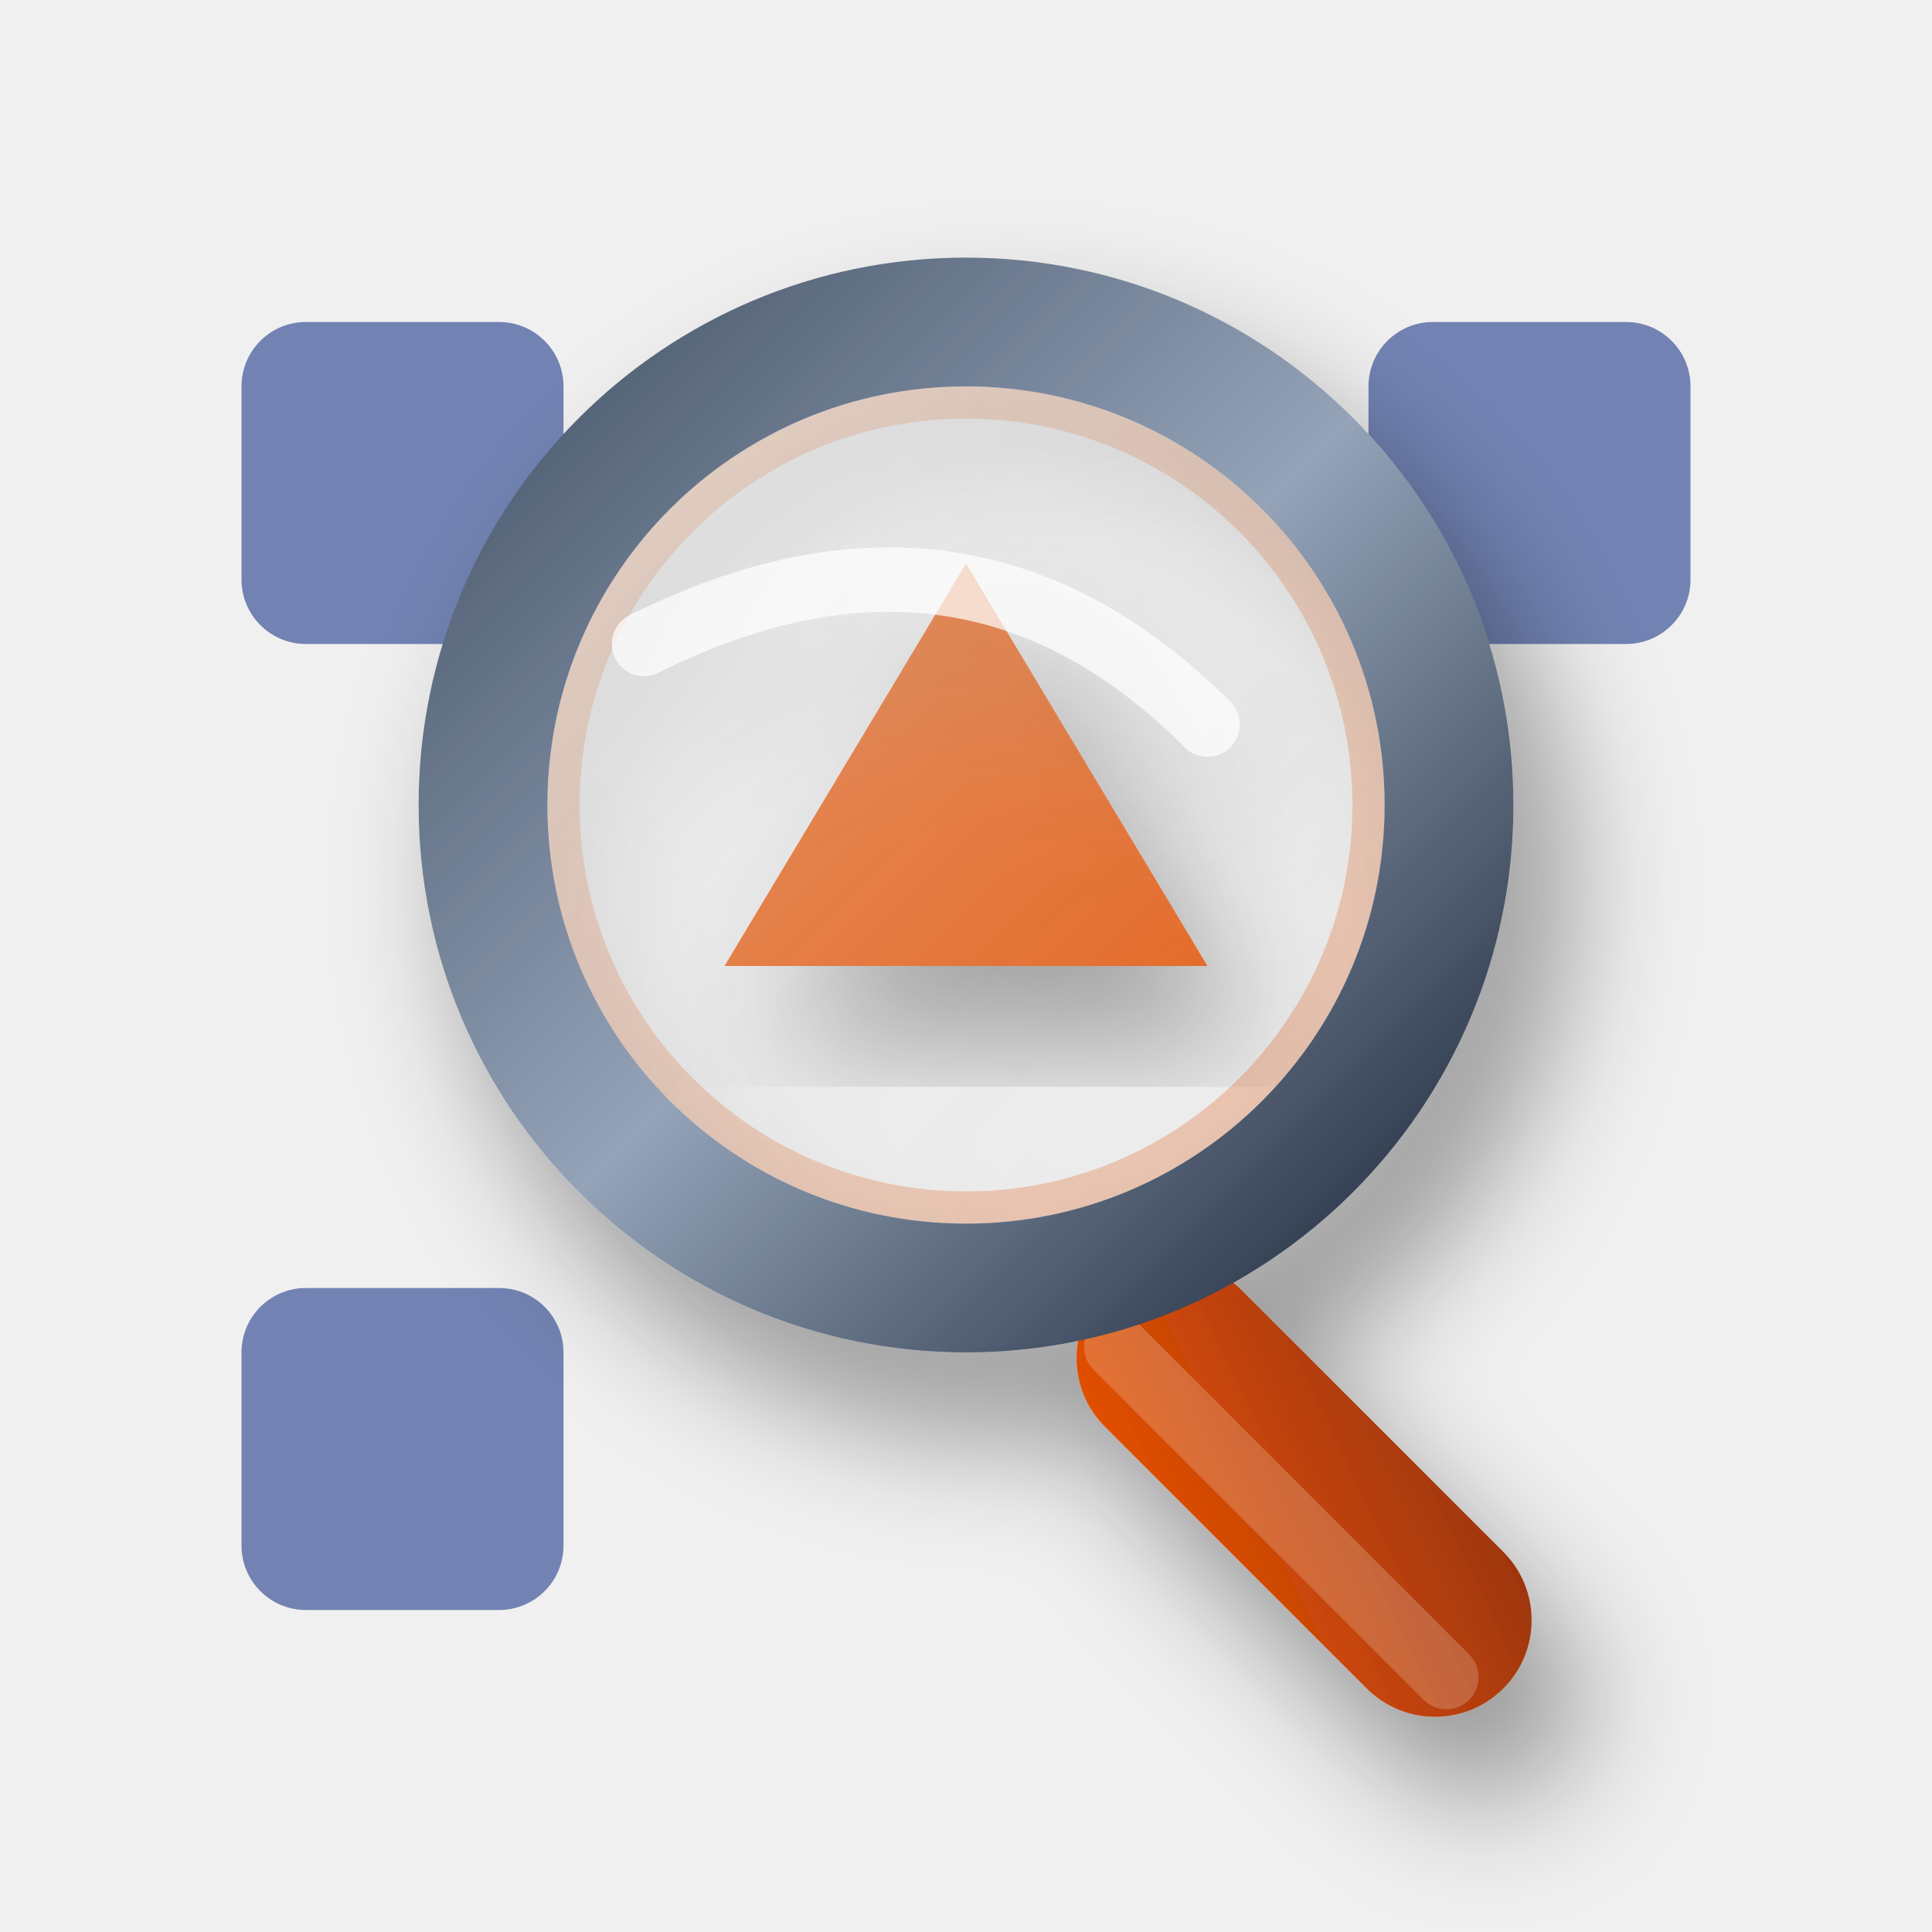
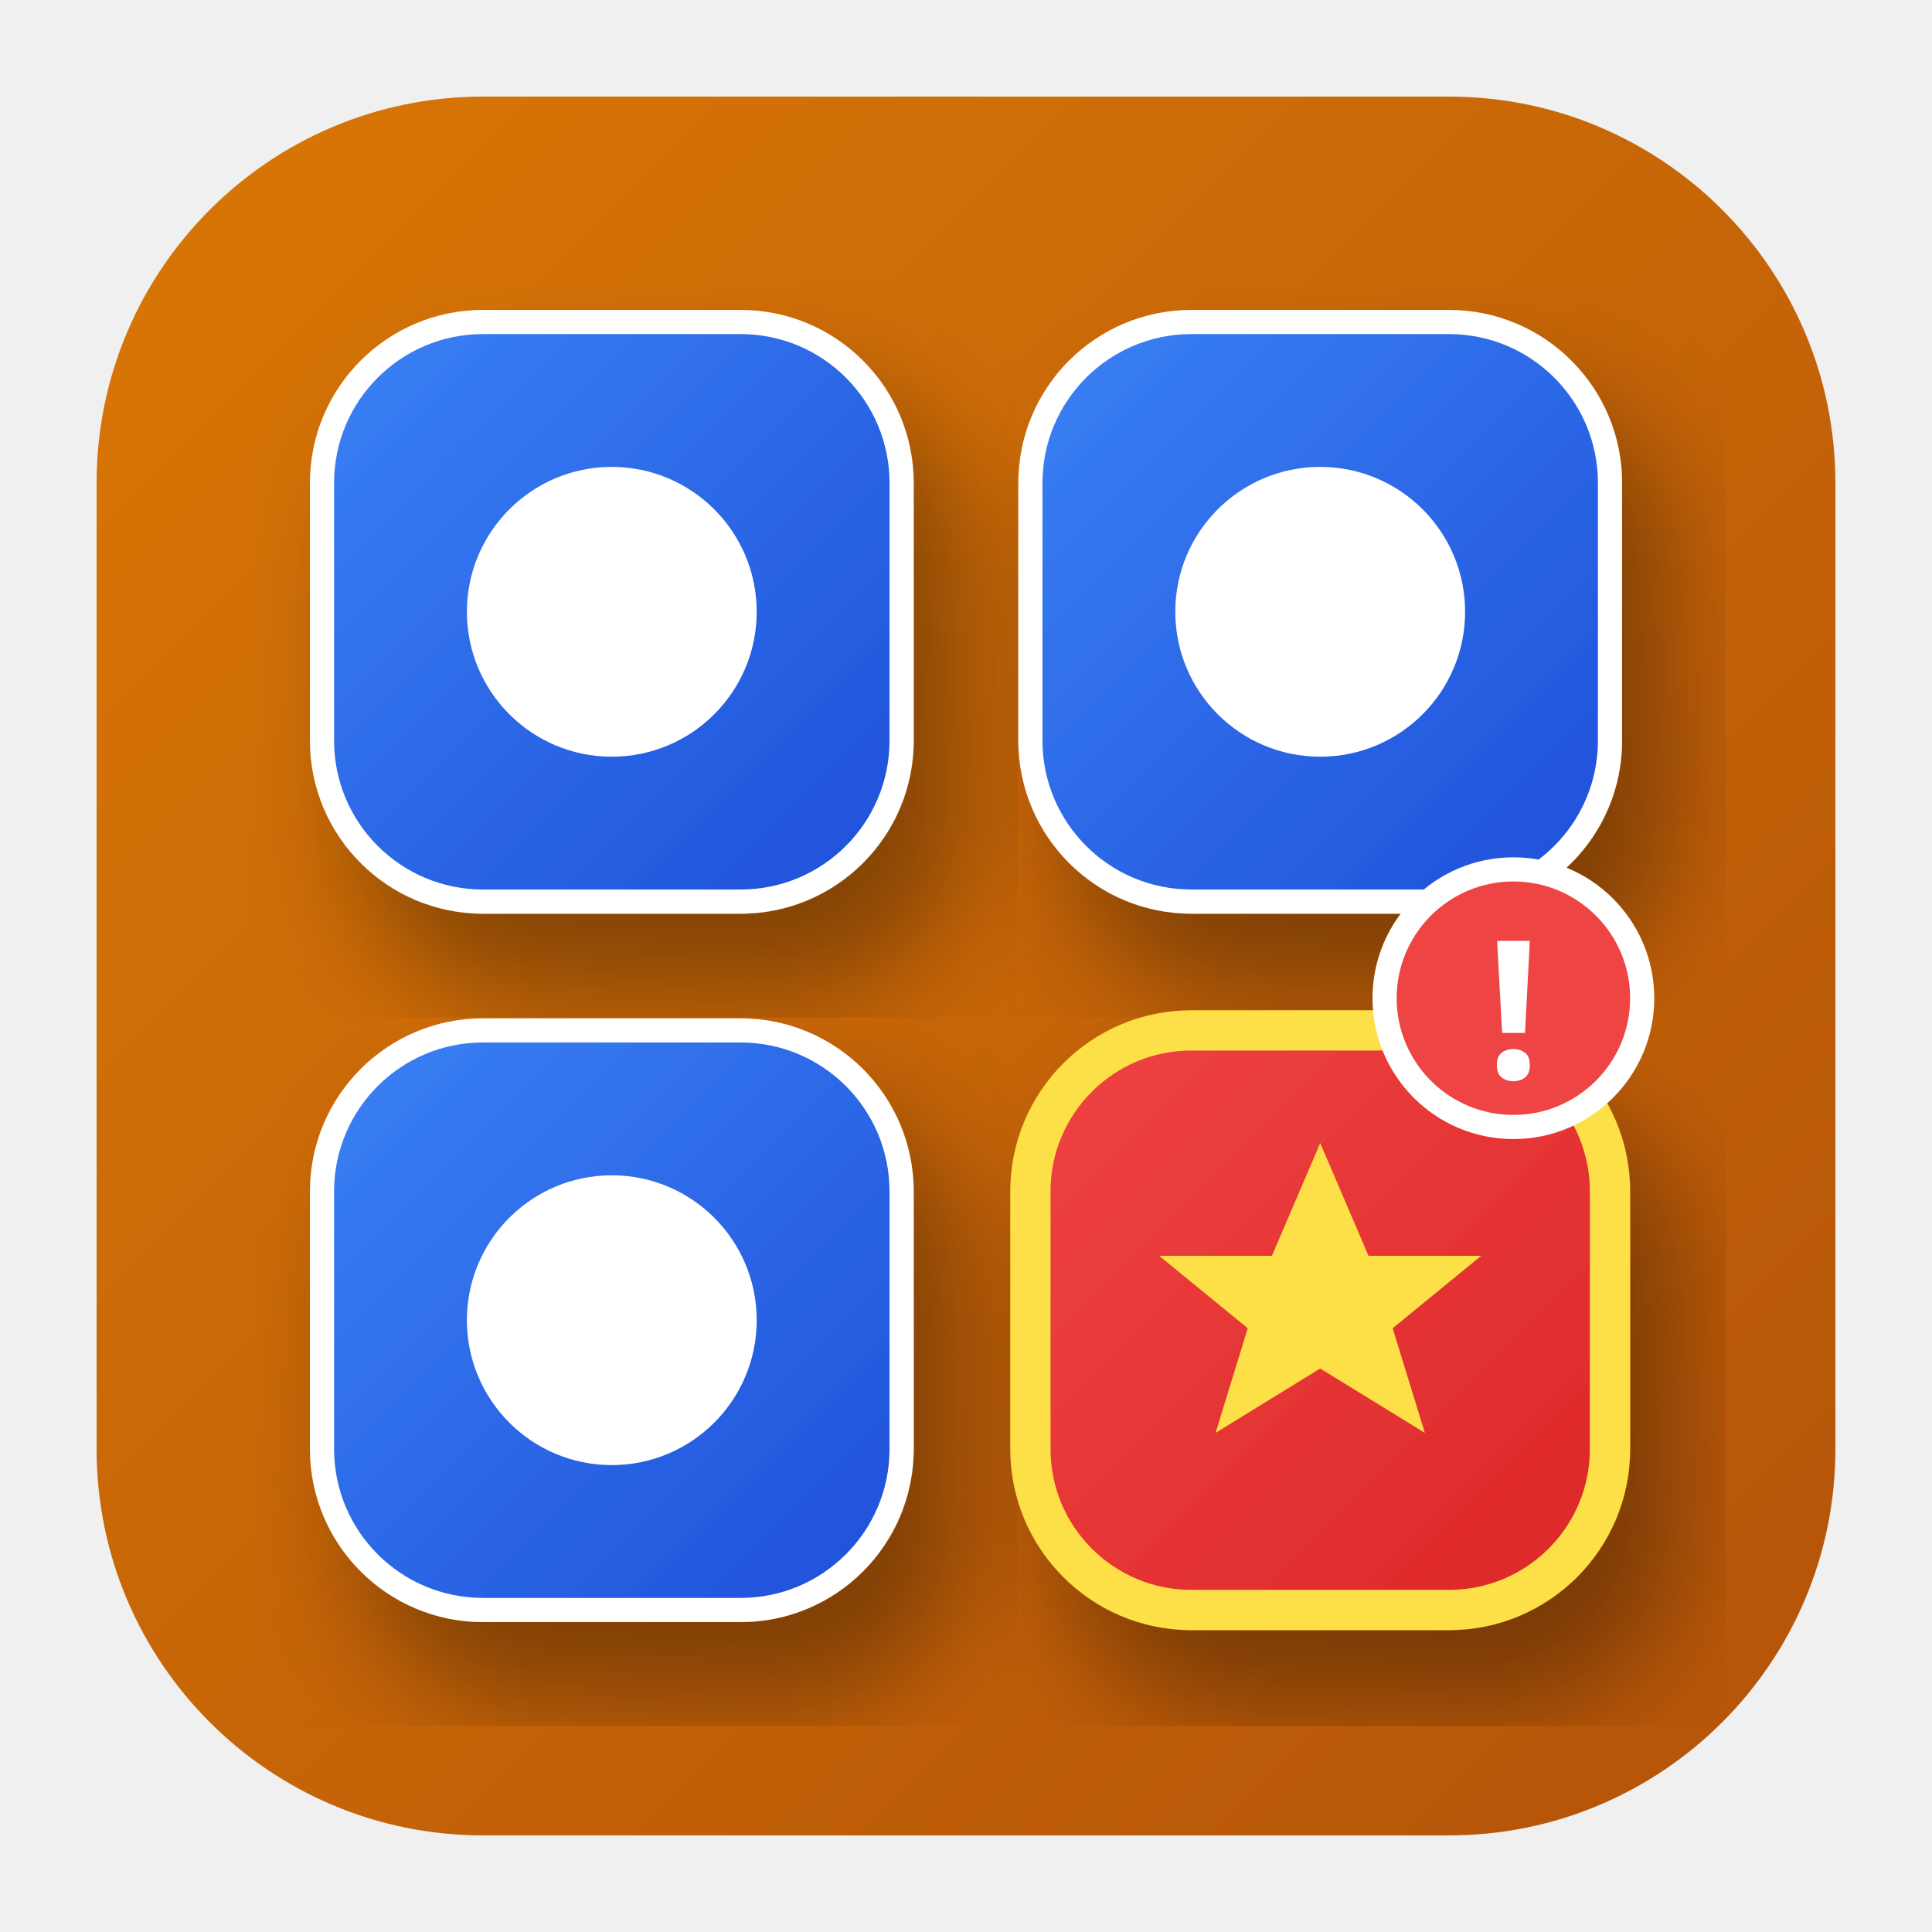
<svg xmlns="http://www.w3.org/2000/svg" viewBox="0 0 120 120" width="100%" height="100%">
  <defs>
-     <filter id="drop-shadow" x="-30%" y="-30%" width="160%" height="160%">
-       <feDropShadow dx="3" dy="5" stdDeviation="4" flood-color="#000000" flood-opacity="0.4" />
+     <linearGradient id="intrusoBgGrad" x1="0%" y1="0%" x2="100%" y2="100%">
+       <stop offset="0%" stop-color="#D97706" />
+       <stop offset="100%" stop-color="#B45309" />
+     </linearGradient>
+     <linearGradient id="intrusoBlueTile" x1="0%" y1="0%" x2="100%" y2="100%">
+       <stop offset="0%" stop-color="#3B82F6" />
+       <stop offset="100%" stop-color="#1D4ED8" />
+     </linearGradient>
+     <linearGradient id="intrusoRedTile" x1="0%" y1="0%" x2="100%" y2="100%">
+       <stop offset="0%" stop-color="#EF4444" />
+       <stop offset="100%" stop-color="#DC2626" />
+     </linearGradient>
+     <filter id="intrusoShadow" x="-20%" y="-20%" width="140%" height="140%">
+       <feDropShadow dx="3" dy="5" stdDeviation="3.5" flood-color="#000000" flood-opacity="0.35" />
    </filter>
-     <linearGradient id="lensGrad" x1="0%" y1="0%" x2="100%" y2="100%">
-       <stop offset="0%" stop-color="#FFFFFF" stop-opacity="0.4" />
-       <stop offset="100%" stop-color="#FFFFFF" stop-opacity="0.05" />
-     </linearGradient>
-     <linearGradient id="frameGrad" x1="0%" y1="0%" x2="100%" y2="100%">
-       <stop offset="0%" stop-color="#475569" />
-       <stop offset="50%" stop-color="#94A3B8" />
-       <stop offset="100%" stop-color="#1E293B" />
-     </linearGradient>
-     <linearGradient id="handleGrad" x1="0%" y1="0%" x2="100%" y2="100%">
-       <stop offset="0%" stop-color="#E65100" />
-       <stop offset="100%" stop-color="#9A3412" />
-     </linearGradient>
  </defs>
-   <rect x="15" y="20" width="20" height="20" rx="4" fill="#1E3A8A" opacity="0.6" />
-   <rect x="85" y="20" width="20" height="20" rx="4" fill="#1E3A8A" opacity="0.6" />
-   <rect x="15" y="80" width="20" height="20" rx="4" fill="#1E3A8A" opacity="0.6" />
-   <g transform="translate(60, 50)">
-     <circle cx="0" cy="0" r="25" fill="none" stroke="#E65100" stroke-width="2" opacity="0.3">
-       <animate attributeName="r" values="0;25" dur="2s" repeatCount="indefinite" />
-       <animate attributeName="opacity" values="0.8;0" dur="2s" repeatCount="indefinite" />
-     </circle>
-     <path d="M0,-15 L15,10 L-15,10 Z" fill="#E65100" filter="url(#drop-shadow)" />
+   <rect x="6" y="6" width="108" height="108" rx="24" fill="url(#intrusoBgGrad)" />
+   <g transform="translate(20, 20)" filter="url(#intrusoShadow)">
+     <rect x="0" y="0" width="36" height="36" rx="10" fill="url(#intrusoBlueTile)" stroke="#FFFFFF" stroke-width="1.5" />
+     <circle cx="18" cy="18" r="9" fill="#FFFFFF" />
  </g>
-   <g transform="translate(10, 10)" filter="url(#drop-shadow)">
-     <rect x="65" y="65" width="12" height="35" rx="6" fill="url(#handleGrad)" transform="rotate(-45 71 82.5)" />
-     <rect x="67" y="66" width="4" height="33" rx="2" fill="#FFFFFF" opacity="0.2" transform="rotate(-45 71 82.5)" />
-     <circle cx="50" cy="40" r="30" fill="none" stroke="url(#frameGrad)" stroke-width="8" />
-     <circle cx="50" cy="40" r="26" fill="url(#lensGrad)" />
-     <path d="M30,30 Q50,20 65,35" fill="none" stroke="#FFFFFF" stroke-width="4" stroke-linecap="round" opacity="0.7" />
+   <g transform="translate(64, 20)" filter="url(#intrusoShadow)">
+     <rect x="0" y="0" width="36" height="36" rx="10" fill="url(#intrusoBlueTile)" stroke="#FFFFFF" stroke-width="1.5" />
+     <circle cx="18" cy="18" r="9" fill="#FFFFFF" />
  </g>
+   <g transform="translate(20, 64)" filter="url(#intrusoShadow)">
+     <rect x="0" y="0" width="36" height="36" rx="10" fill="url(#intrusoBlueTile)" stroke="#FFFFFF" stroke-width="1.5" />
+     <circle cx="18" cy="18" r="9" fill="#FFFFFF" />
+   </g>
+   <g transform="translate(64, 64)" filter="url(#intrusoShadow)">
+     <rect x="0" y="0" width="36" height="36" rx="10" fill="url(#intrusoRedTile)" stroke="#FDE047" stroke-width="2.5" />
+     <path d="M 18,7 L 21,14 L 28,14 L 22.5,18.5 L 24.5,25 L 18,21 L 11.5,25 L 13.5,18.5 L 8,14 L 15,14 Z" fill="#FDE047" />
+   </g>
+   <circle cx="94" cy="62" r="8" fill="#EF4444" stroke="#FFFFFF" stroke-width="1.5" />
+   <text x="94" y="67" font-family="sans-serif" font-size="12" font-weight="900" fill="#FFFFFF" text-anchor="middle">!</text>
</svg>
